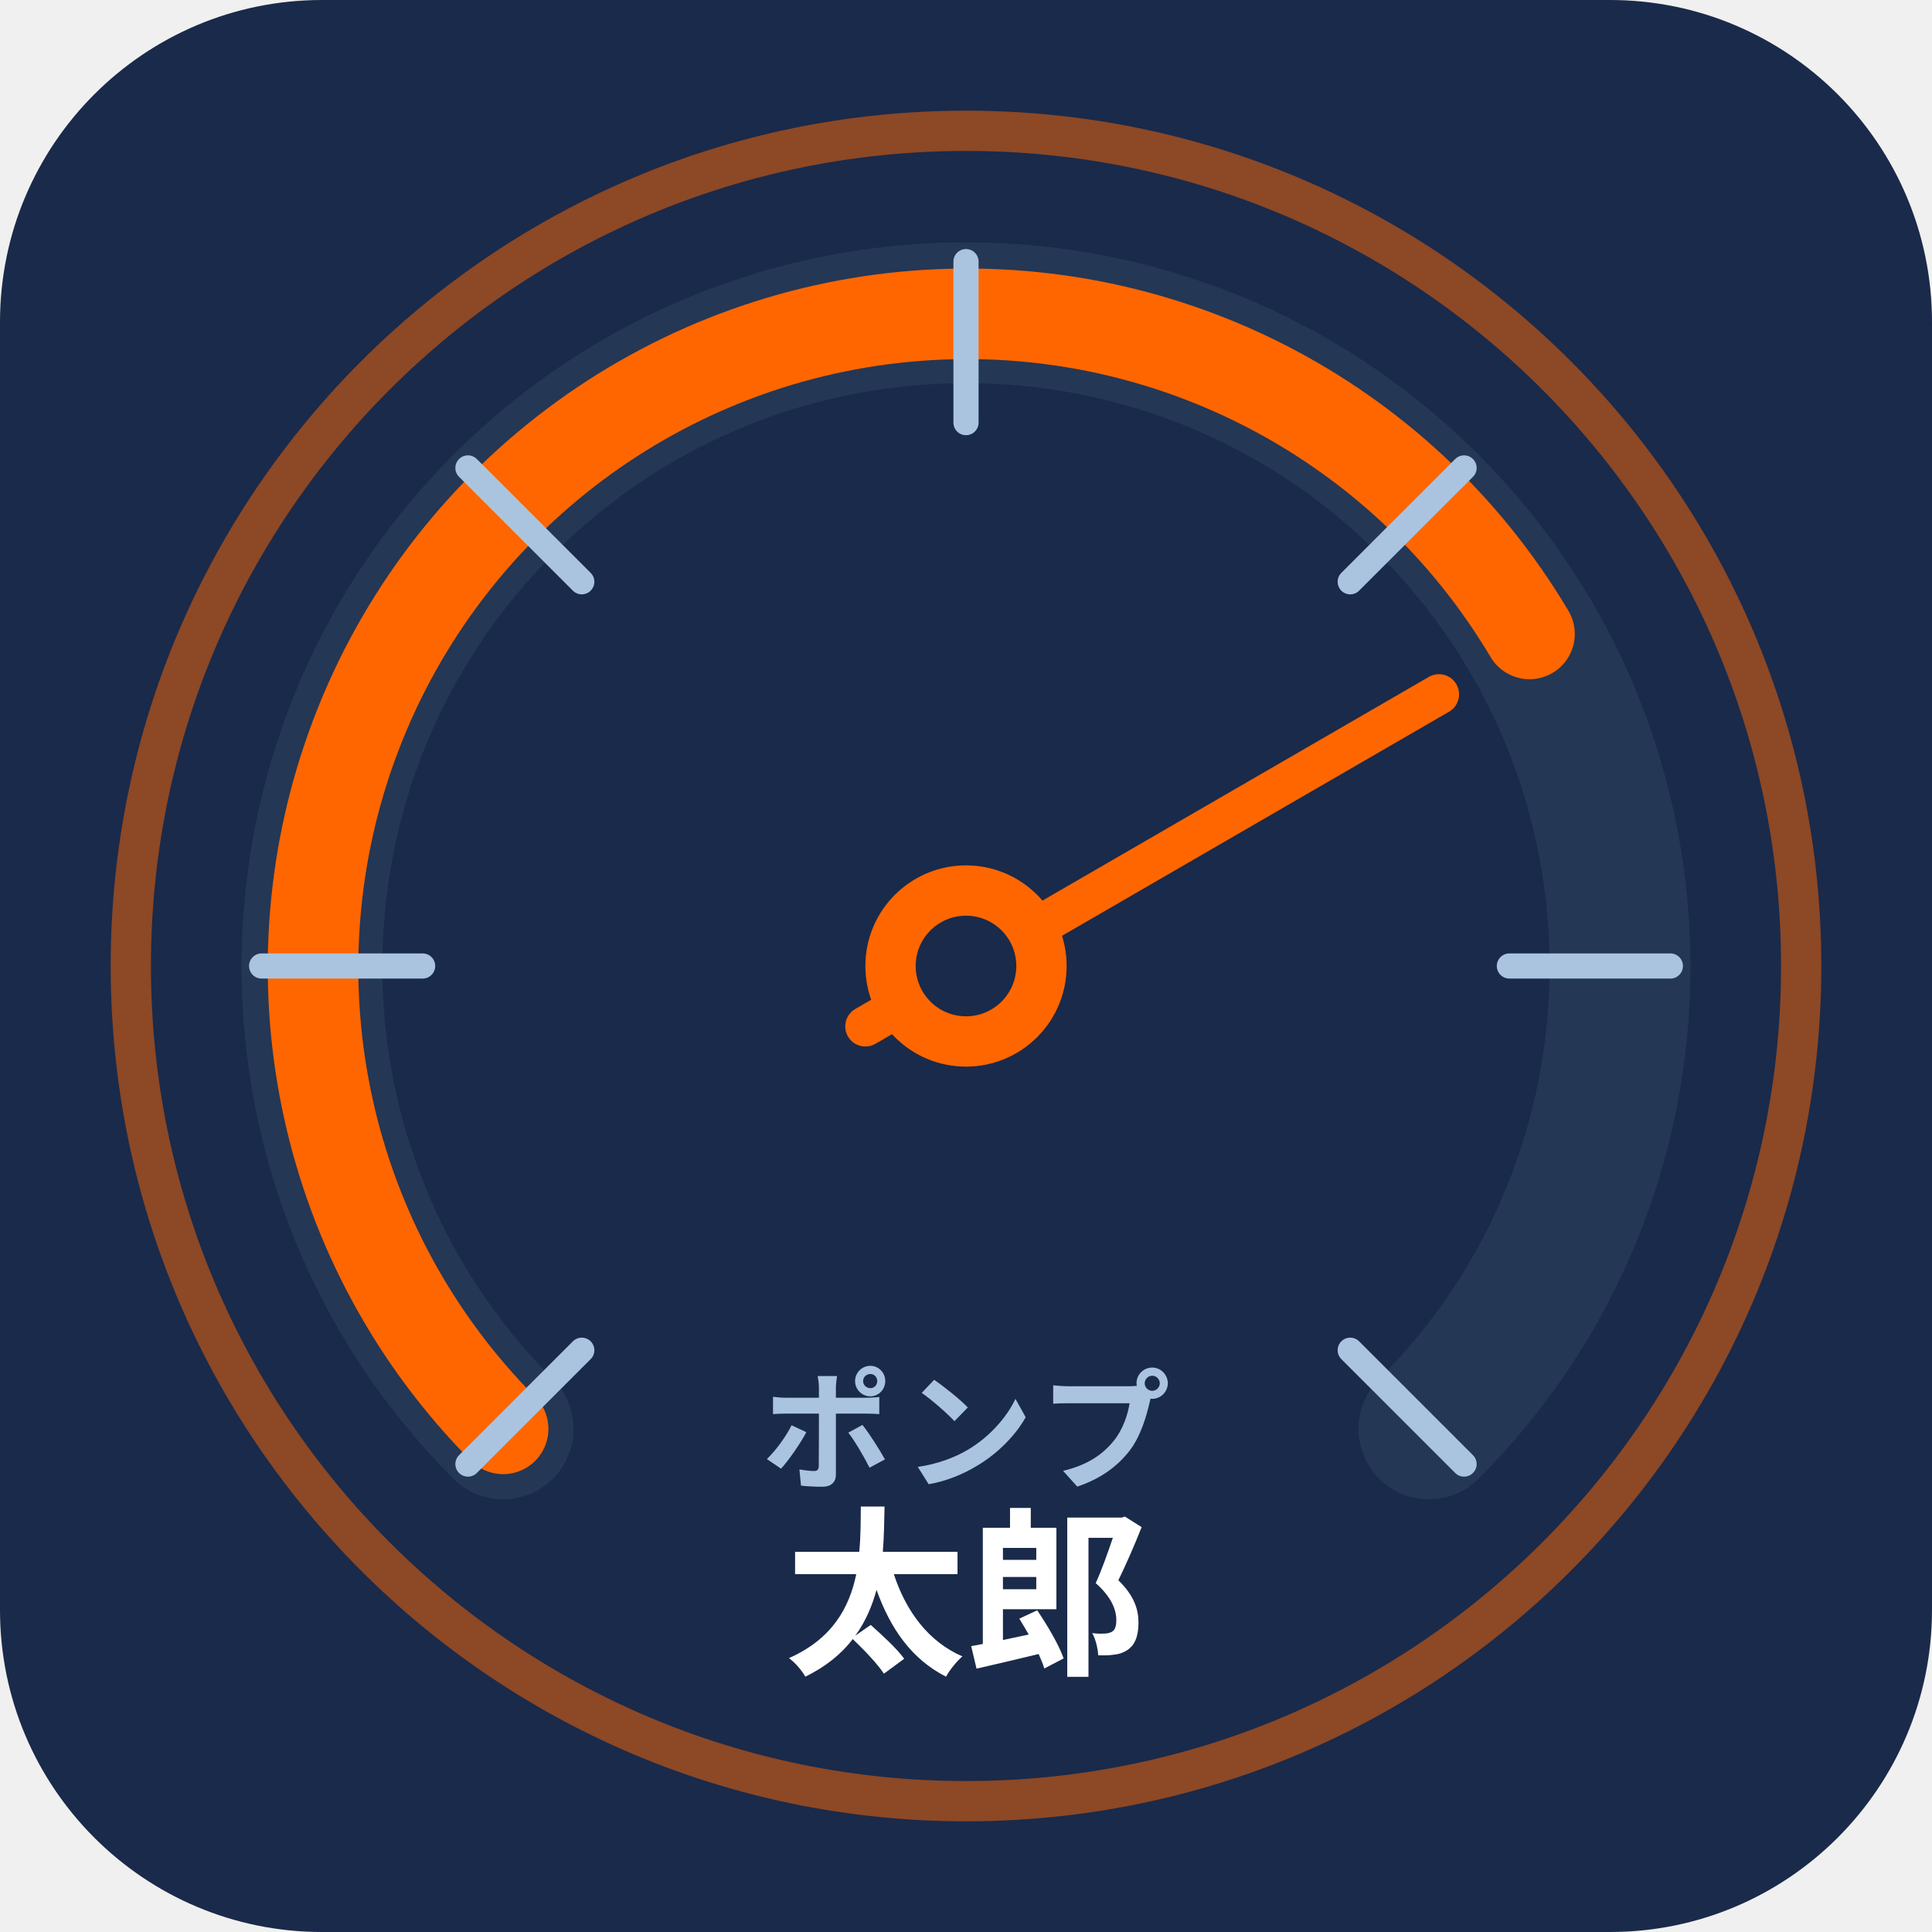
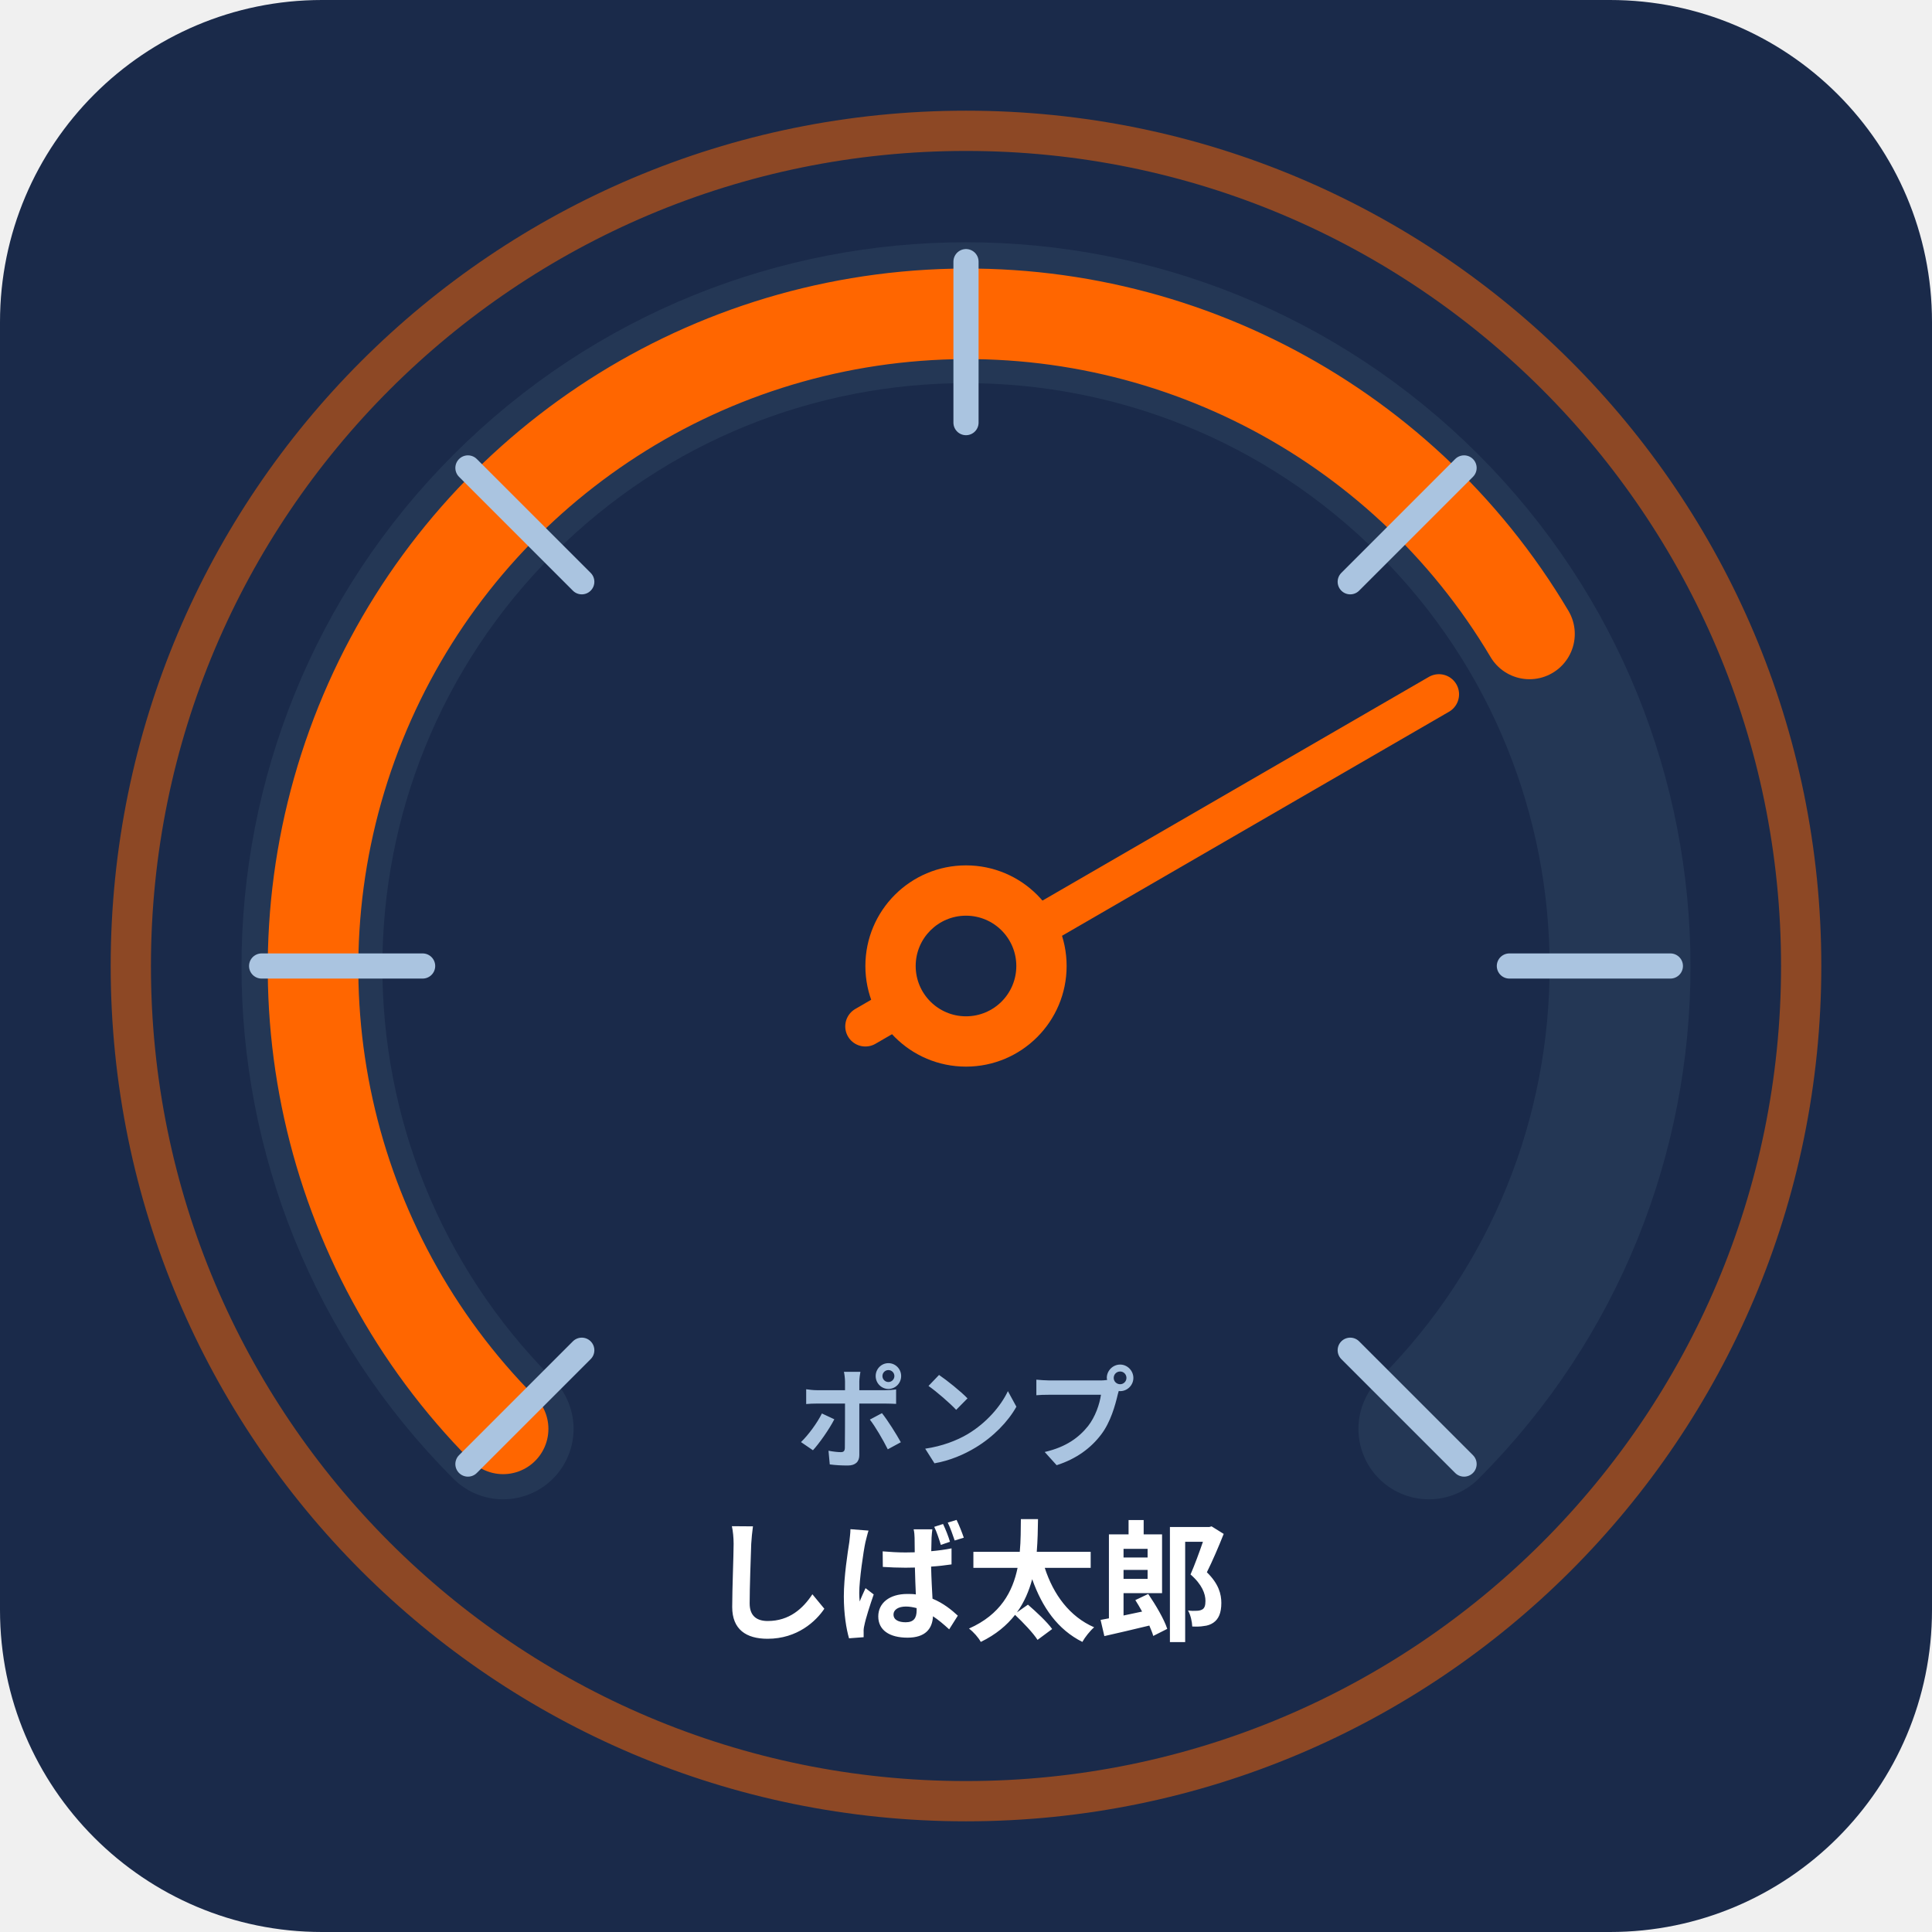
<svg xmlns="http://www.w3.org/2000/svg" viewBox="0 0 192 192">
  <rect width="192" height="192" rx="32" fill="#1a2a4a" />
  <circle cx="96" cy="96" r="83" fill="none" stroke="#ff6600" stroke-width="4" opacity="0.5" />
  <path d="M 50 142 A 65 65 0 1 1 142 142" fill="none" stroke="#243755" stroke-width="14" stroke-linecap="round" />
  <path d="M 50 142 A 65 65 0 1 1 152 63" fill="none" stroke="#ff6600" stroke-width="9" stroke-linecap="round" />
  <g stroke="#aac4e0" stroke-width="2.5" stroke-linecap="round">
    <line x1="96" y1="26" x2="96" y2="42" transform="rotate(225 96 96)" />
    <line x1="96" y1="26" x2="96" y2="42" transform="rotate(270 96 96)" />
    <line x1="96" y1="26" x2="96" y2="42" transform="rotate(315 96 96)" />
    <line x1="96" y1="26" x2="96" y2="42" transform="rotate(0 96 96)" />
    <line x1="96" y1="26" x2="96" y2="42" transform="rotate(45 96 96)" />
    <line x1="96" y1="26" x2="96" y2="42" transform="rotate(90 96 96)" />
    <line x1="96" y1="26" x2="96" y2="42" transform="rotate(135 96 96)" />
  </g>
  <line x1="86" y1="102" x2="143" y2="69" stroke="#ff6600" stroke-width="4" stroke-linecap="round" />
  <circle cx="96" cy="96" r="10" fill="#ff6600" />
  <circle cx="96" cy="96" r="5" fill="#1a2a4a" />
-   <text x="96" y="147" font-family="Arial,sans-serif" font-size="13" font-weight="bold" fill="#aac4e0" text-anchor="middle" letter-spacing="1">ポンプ</text>
-   <text x="96" y="165" font-family="Arial,sans-serif" font-size="18" font-weight="bold" fill="#ffffff" text-anchor="middle">太郎</text>
+   <text x="96" y="145" font-family="Arial,sans-serif" font-size="11" font-weight="bold" fill="#aac4e0" text-anchor="middle" letter-spacing="0.5">ポンプ</text>
+   <text x="96" y="162" font-family="Arial,sans-serif" font-size="13" font-weight="bold" fill="#ffffff" text-anchor="middle">しば太郎</text>
</svg>
